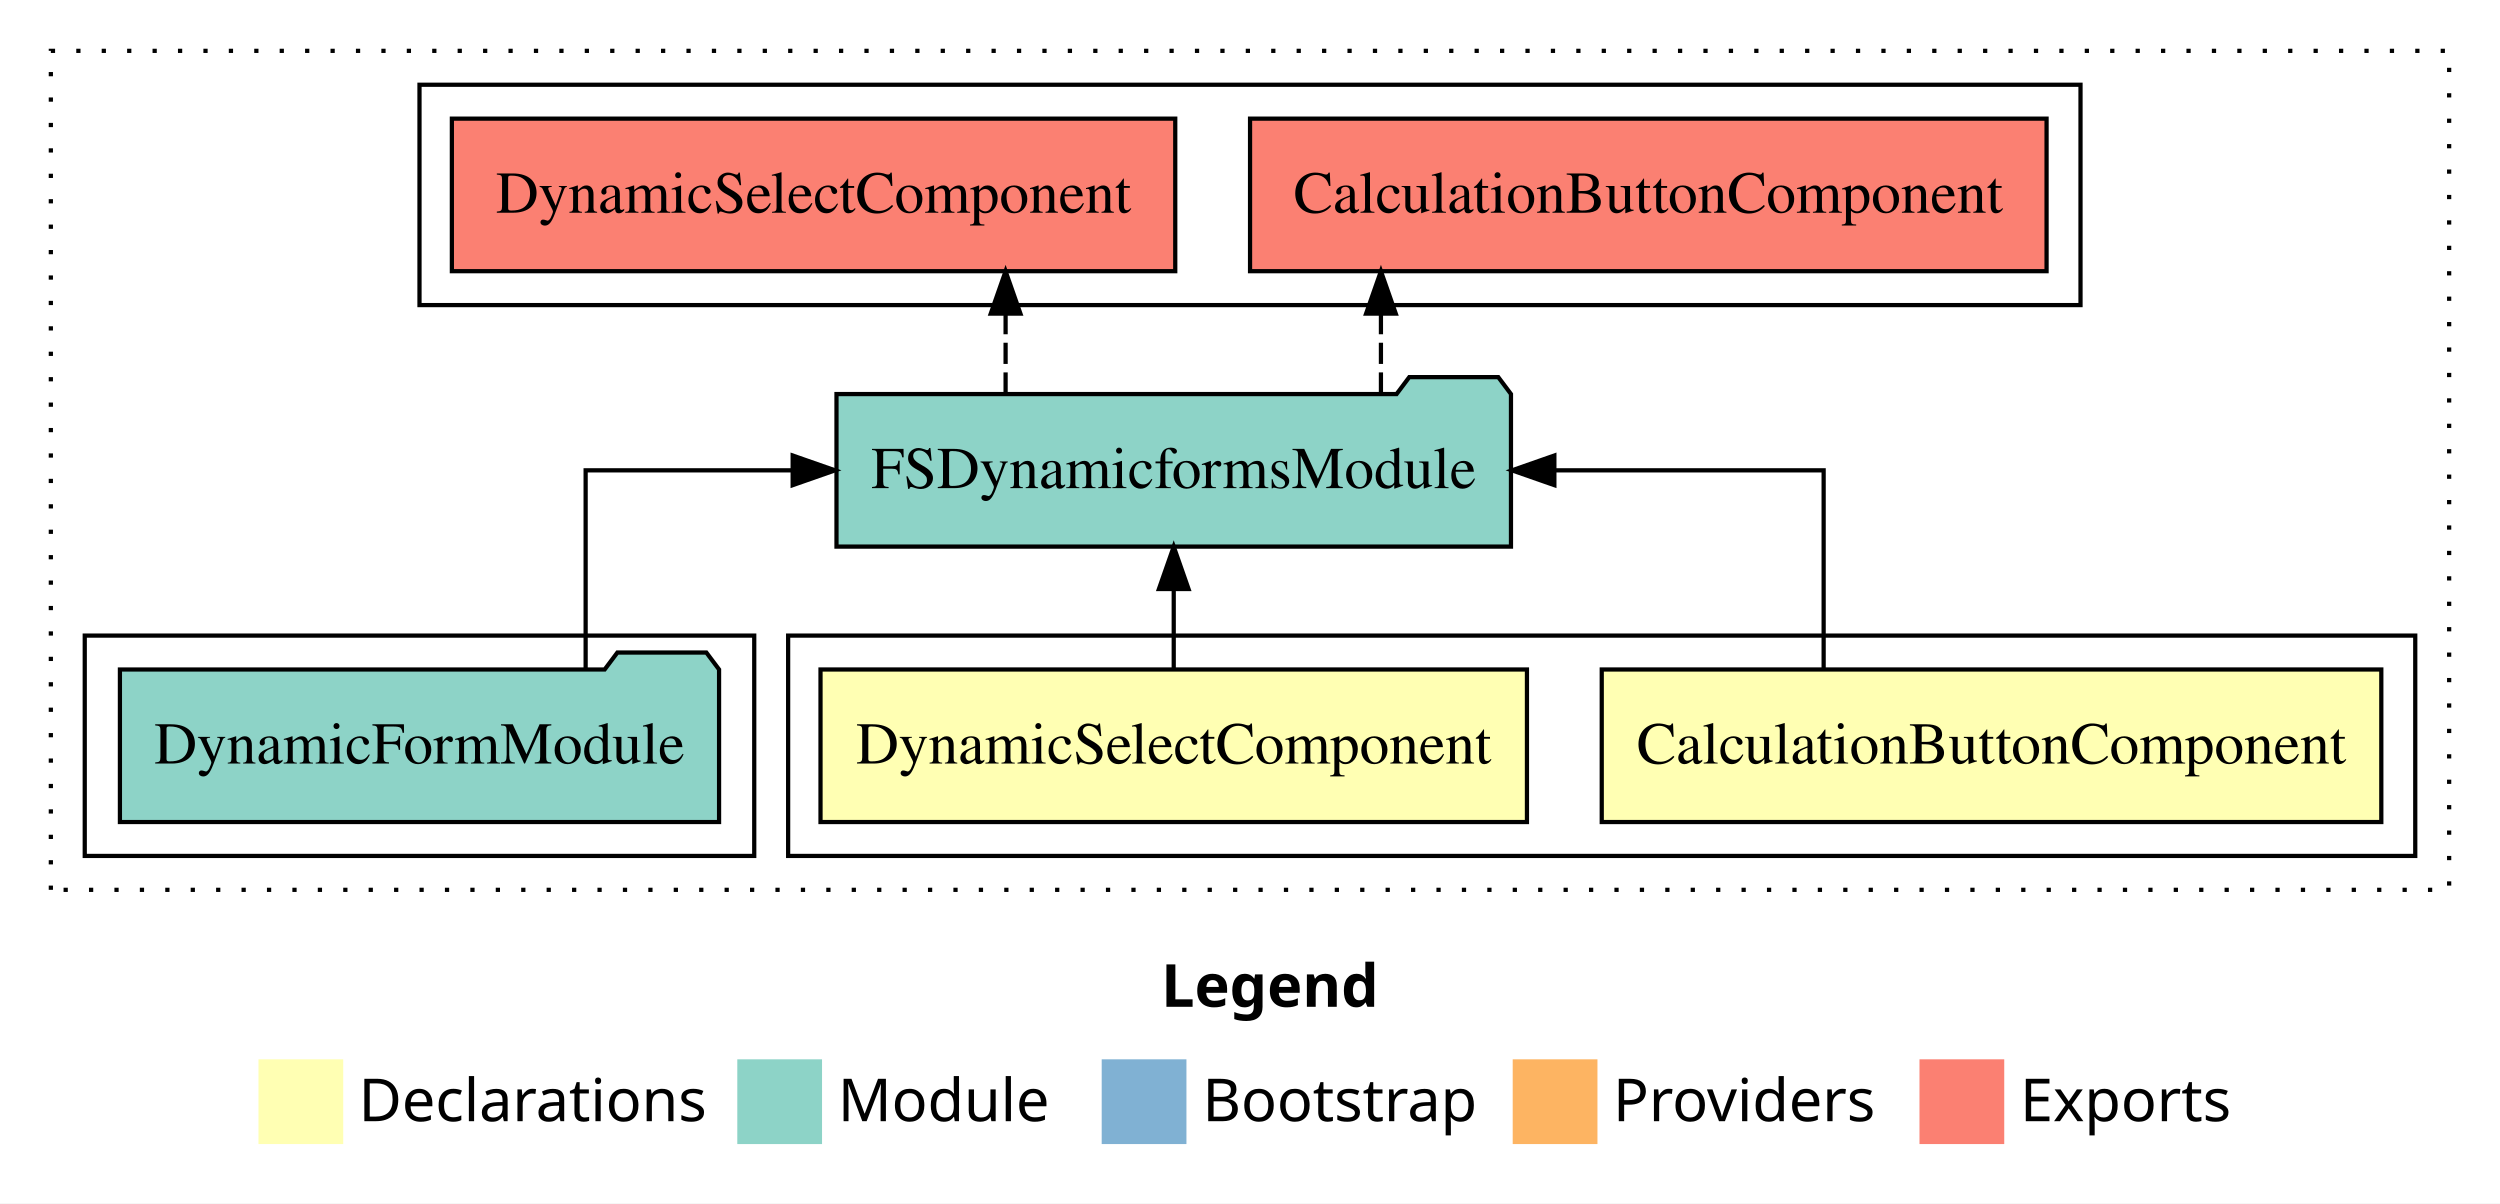
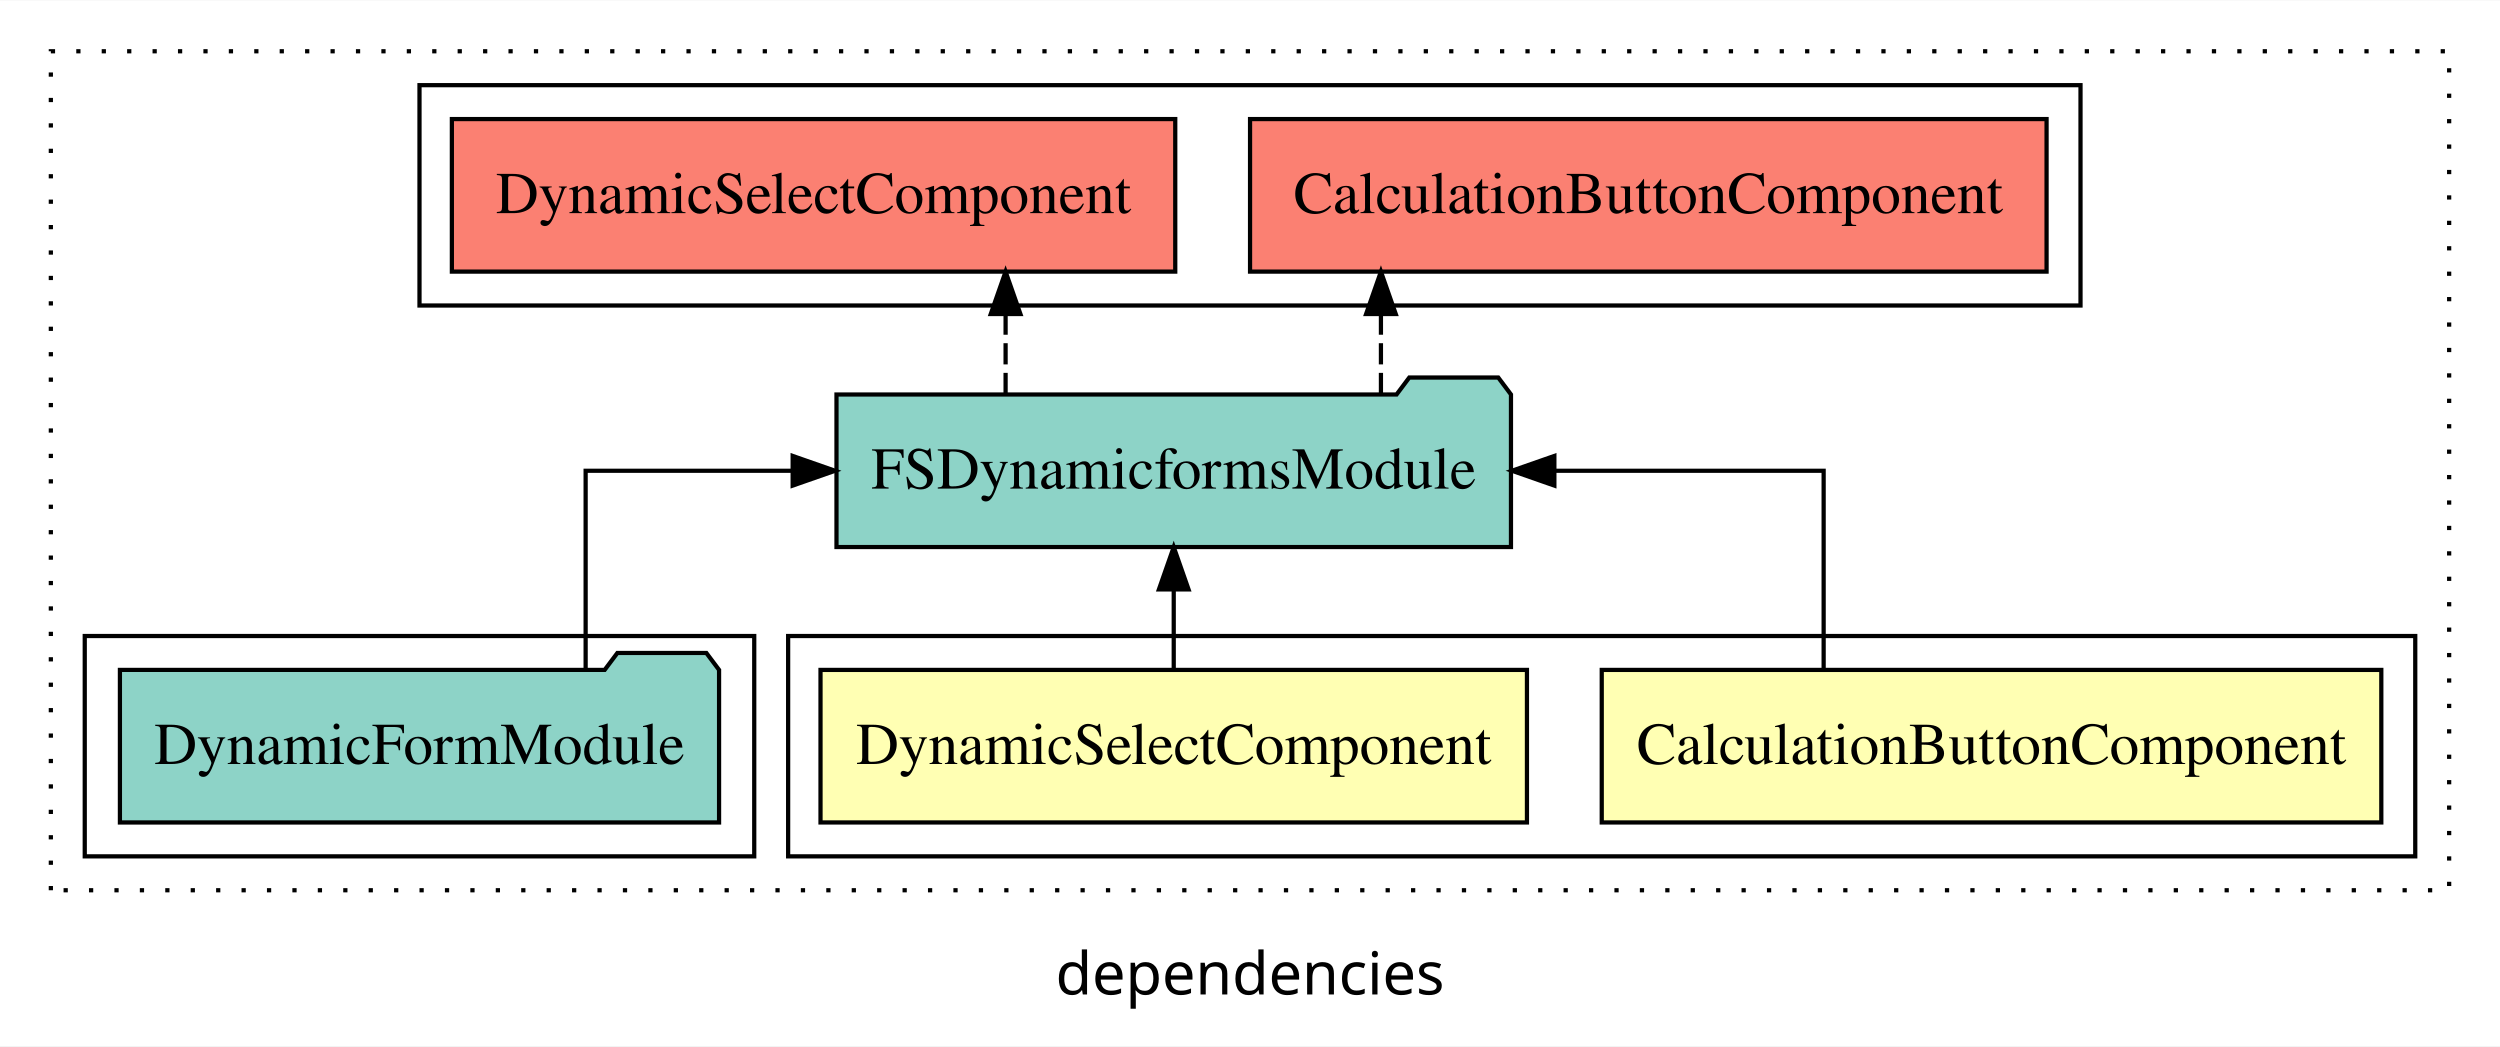
- <svg xmlns="http://www.w3.org/2000/svg" width="590pt" height="284pt" viewBox="0.00 0.00 590.00 284.00">
-   <g id="graph0" class="graph" transform="scale(1 1) rotate(0) translate(4 280)">
-     <polygon fill="white" stroke="transparent" points="-4,4 -4,-280 586,-280 586,4 -4,4" />
-     <text text-anchor="start" x="270.01" y="-42.4" font-family="sans-serif" font-weight="bold" font-size="14.00">Legend</text>
-     <polygon fill="#ffffb3" stroke="transparent" points="57,-10 57,-30 77,-30 77,-10 57,-10" />
-     <text text-anchor="start" x="80.63" y="-15.4" font-family="sans-serif" font-size="14.00">  Declarations</text>
-     <polygon fill="#8dd3c7" stroke="transparent" points="170,-10 170,-30 190,-30 190,-10 170,-10" />
-     <text text-anchor="start" x="193.73" y="-15.4" font-family="sans-serif" font-size="14.00">  Module</text>
-     <polygon fill="#80b1d3" stroke="transparent" points="256,-10 256,-30 276,-30 276,-10 256,-10" />
-     <text text-anchor="start" x="279.78" y="-15.4" font-family="sans-serif" font-size="14.00">  Bootstrap</text>
-     <polygon fill="#fdb462" stroke="transparent" points="353,-10 353,-30 373,-30 373,-10 353,-10" />
-     <text text-anchor="start" x="376.67" y="-15.4" font-family="sans-serif" font-size="14.00">  Providers</text>
-     <polygon fill="#fb8072" stroke="transparent" points="449,-10 449,-30 469,-30 469,-10 449,-10" />
-     <text text-anchor="start" x="472.73" y="-15.4" font-family="sans-serif" font-size="14.00">  Exports</text>
+ <svg xmlns="http://www.w3.org/2000/svg" width="590pt" height="247pt" viewBox="0.00 0.00 590.00 246.80">
+   <g id="graph0" class="graph" transform="scale(1 1) rotate(0) translate(4 242.8)">
+     <polygon fill="white" stroke="transparent" points="-4,4 -4,-242.8 586,-242.8 586,4 -4,4" />
+     <text text-anchor="middle" x="291" y="-8.2" font-family="sans-serif" font-size="14.00">dependencies</text>
    <g id="clust1" class="cluster">
-       <polygon fill="none" stroke="black" stroke-dasharray="1,5" points="8,-70 8,-268 574,-268 574,-70 8,-70" />
+       <polygon fill="none" stroke="black" stroke-dasharray="1,5" points="8,-32.8 8,-230.8 574,-230.8 574,-32.8 8,-32.8" />
    </g>
    <g id="clust2" class="cluster">
-       <polygon fill="none" stroke="black" points="182,-78 182,-130 566,-130 566,-78 182,-78" />
+       <polygon fill="none" stroke="black" points="182,-40.8 182,-92.8 566,-92.8 566,-40.8 182,-40.8" />
    </g>
    <g id="clust6" class="cluster">
-       <polygon fill="none" stroke="black" points="95,-208 95,-260 487,-260 487,-208 95,-208" />
+       <polygon fill="none" stroke="black" points="95,-170.8 95,-222.8 487,-222.8 487,-170.8 95,-170.8" />
    </g>
    <g id="clust5" class="cluster">
-       <polygon fill="none" stroke="black" points="16,-78 16,-130 174,-130 174,-78 16,-78" />
+       <polygon fill="none" stroke="black" points="16,-40.8 16,-92.8 174,-92.8 174,-40.8 16,-40.8" />
    </g>
    <g id="node1" class="node">
-       <polygon fill="#ffffb3" stroke="black" points="557.99,-122 374.01,-122 374.01,-86 557.99,-86 557.99,-122" />
-       <text text-anchor="middle" x="466" y="-99.8" font-family="Times,serif" font-size="14.00">CalculationButtonComponent</text>
+       <polygon fill="#ffffb3" stroke="black" points="557.99,-84.8 374.01,-84.8 374.01,-48.8 557.99,-48.8 557.99,-84.8" />
+       <text text-anchor="middle" x="466" y="-62.6" font-family="Times,serif" font-size="14.00">CalculationButtonComponent</text>
    </g>
    <g id="node3" class="node">
-       <polygon fill="#8dd3c7" stroke="black" points="352.59,-187 349.59,-191 328.59,-191 325.59,-187 193.41,-187 193.41,-151 352.59,-151 352.59,-187" />
-       <text text-anchor="middle" x="273" y="-164.8" font-family="Times,serif" font-size="14.00">FSDynamicformsModule</text>
+       <polygon fill="#8dd3c7" stroke="black" points="352.59,-149.8 349.59,-153.8 328.59,-153.8 325.59,-149.8 193.41,-149.8 193.41,-113.8 352.59,-113.8 352.59,-149.8" />
+       <text text-anchor="middle" x="273" y="-127.6" font-family="Times,serif" font-size="14.00">FSDynamicformsModule</text>
    </g>
    <g id="edge1" class="edge">
-       <path fill="none" stroke="black" d="M426.38,-122.11C426.38,-141.34 426.38,-169 426.38,-169 426.38,-169 362.83,-169 362.83,-169" />
-       <polygon fill="black" stroke="black" points="362.83,-165.5 352.83,-169 362.83,-172.5 362.83,-165.5" />
+       <path fill="none" stroke="black" d="M426.38,-84.91C426.38,-104.14 426.38,-131.8 426.38,-131.8 426.38,-131.8 362.83,-131.8 362.83,-131.8" />
+       <polygon fill="black" stroke="black" points="362.83,-128.3 352.83,-131.8 362.83,-135.3 362.83,-128.3" />
    </g>
    <g id="node2" class="node">
-       <polygon fill="#ffffb3" stroke="black" points="356.36,-122 189.64,-122 189.64,-86 356.36,-86 356.36,-122" />
-       <text text-anchor="middle" x="273" y="-99.8" font-family="Times,serif" font-size="14.00">DynamicSelectComponent</text>
+       <polygon fill="#ffffb3" stroke="black" points="356.36,-84.8 189.64,-84.8 189.64,-48.8 356.36,-48.8 356.36,-84.8" />
+       <text text-anchor="middle" x="273" y="-62.6" font-family="Times,serif" font-size="14.00">DynamicSelectComponent</text>
    </g>
    <g id="edge2" class="edge">
-       <path fill="none" stroke="black" d="M273,-122.11C273,-122.11 273,-140.99 273,-140.99" />
-       <polygon fill="black" stroke="black" points="269.5,-140.99 273,-150.99 276.5,-140.99 269.5,-140.99" />
+       <path fill="none" stroke="black" d="M273,-84.91C273,-84.91 273,-103.79 273,-103.79" />
+       <polygon fill="black" stroke="black" points="269.5,-103.79 273,-113.79 276.5,-103.79 269.5,-103.79" />
    </g>
    <g id="node5" class="node">
-       <polygon fill="#fb8072" stroke="black" points="478.99,-252 291.01,-252 291.01,-216 478.99,-216 478.99,-252" />
-       <text text-anchor="middle" x="385" y="-229.8" font-family="Times,serif" font-size="14.00">CalculationButtonComponent </text>
+       <polygon fill="#fb8072" stroke="black" points="478.99,-214.8 291.01,-214.8 291.01,-178.8 478.99,-178.8 478.99,-214.8" />
+       <text text-anchor="middle" x="385" y="-192.6" font-family="Times,serif" font-size="14.00">CalculationButtonComponent </text>
    </g>
    <g id="edge4" class="edge">
-       <path fill="none" stroke="black" stroke-dasharray="5,2" d="M321.9,-187.11C321.9,-187.11 321.9,-205.99 321.9,-205.99" />
-       <polygon fill="black" stroke="black" points="318.4,-205.99 321.9,-215.99 325.4,-205.99 318.4,-205.99" />
+       <path fill="none" stroke="black" stroke-dasharray="5,2" d="M321.9,-149.91C321.9,-149.91 321.9,-168.79 321.9,-168.79" />
+       <polygon fill="black" stroke="black" points="318.4,-168.79 321.9,-178.79 325.4,-168.79 318.4,-168.79" />
    </g>
    <g id="node6" class="node">
-       <polygon fill="#fb8072" stroke="black" points="273.36,-252 102.64,-252 102.64,-216 273.36,-216 273.36,-252" />
-       <text text-anchor="middle" x="188" y="-229.8" font-family="Times,serif" font-size="14.00">DynamicSelectComponent </text>
+       <polygon fill="#fb8072" stroke="black" points="273.36,-214.8 102.64,-214.8 102.64,-178.8 273.36,-178.8 273.36,-214.8" />
+       <text text-anchor="middle" x="188" y="-192.6" font-family="Times,serif" font-size="14.00">DynamicSelectComponent </text>
    </g>
    <g id="edge5" class="edge">
-       <path fill="none" stroke="black" stroke-dasharray="5,2" d="M233.32,-187.11C233.32,-187.11 233.32,-205.99 233.32,-205.99" />
-       <polygon fill="black" stroke="black" points="229.82,-205.99 233.32,-215.99 236.82,-205.99 229.82,-205.99" />
+       <path fill="none" stroke="black" stroke-dasharray="5,2" d="M233.32,-149.91C233.32,-149.91 233.32,-168.79 233.32,-168.79" />
+       <polygon fill="black" stroke="black" points="229.82,-168.79 233.32,-178.79 236.82,-168.79 229.82,-168.79" />
    </g>
    <g id="node4" class="node">
-       <polygon fill="#8dd3c7" stroke="black" points="165.7,-122 162.7,-126 141.7,-126 138.7,-122 24.3,-122 24.3,-86 165.7,-86 165.7,-122" />
-       <text text-anchor="middle" x="95" y="-99.8" font-family="Times,serif" font-size="14.00">DynamicFormModule</text>
+       <polygon fill="#8dd3c7" stroke="black" points="165.7,-84.8 162.7,-88.8 141.7,-88.8 138.7,-84.8 24.3,-84.8 24.3,-48.8 165.7,-48.8 165.7,-84.8" />
+       <text text-anchor="middle" x="95" y="-62.6" font-family="Times,serif" font-size="14.00">DynamicFormModule</text>
    </g>
    <g id="edge3" class="edge">
-       <path fill="none" stroke="black" d="M134.21,-122.11C134.21,-141.34 134.21,-169 134.21,-169 134.21,-169 183.07,-169 183.07,-169" />
-       <polygon fill="black" stroke="black" points="183.07,-172.5 193.07,-169 183.07,-165.5 183.07,-172.5" />
+       <path fill="none" stroke="black" d="M134.21,-84.91C134.21,-104.14 134.21,-131.8 134.21,-131.8 134.21,-131.8 183.07,-131.8 183.07,-131.8" />
+       <polygon fill="black" stroke="black" points="183.07,-135.3 193.07,-131.8 183.07,-128.3 183.07,-135.3" />
    </g>
  </g>
</svg>
